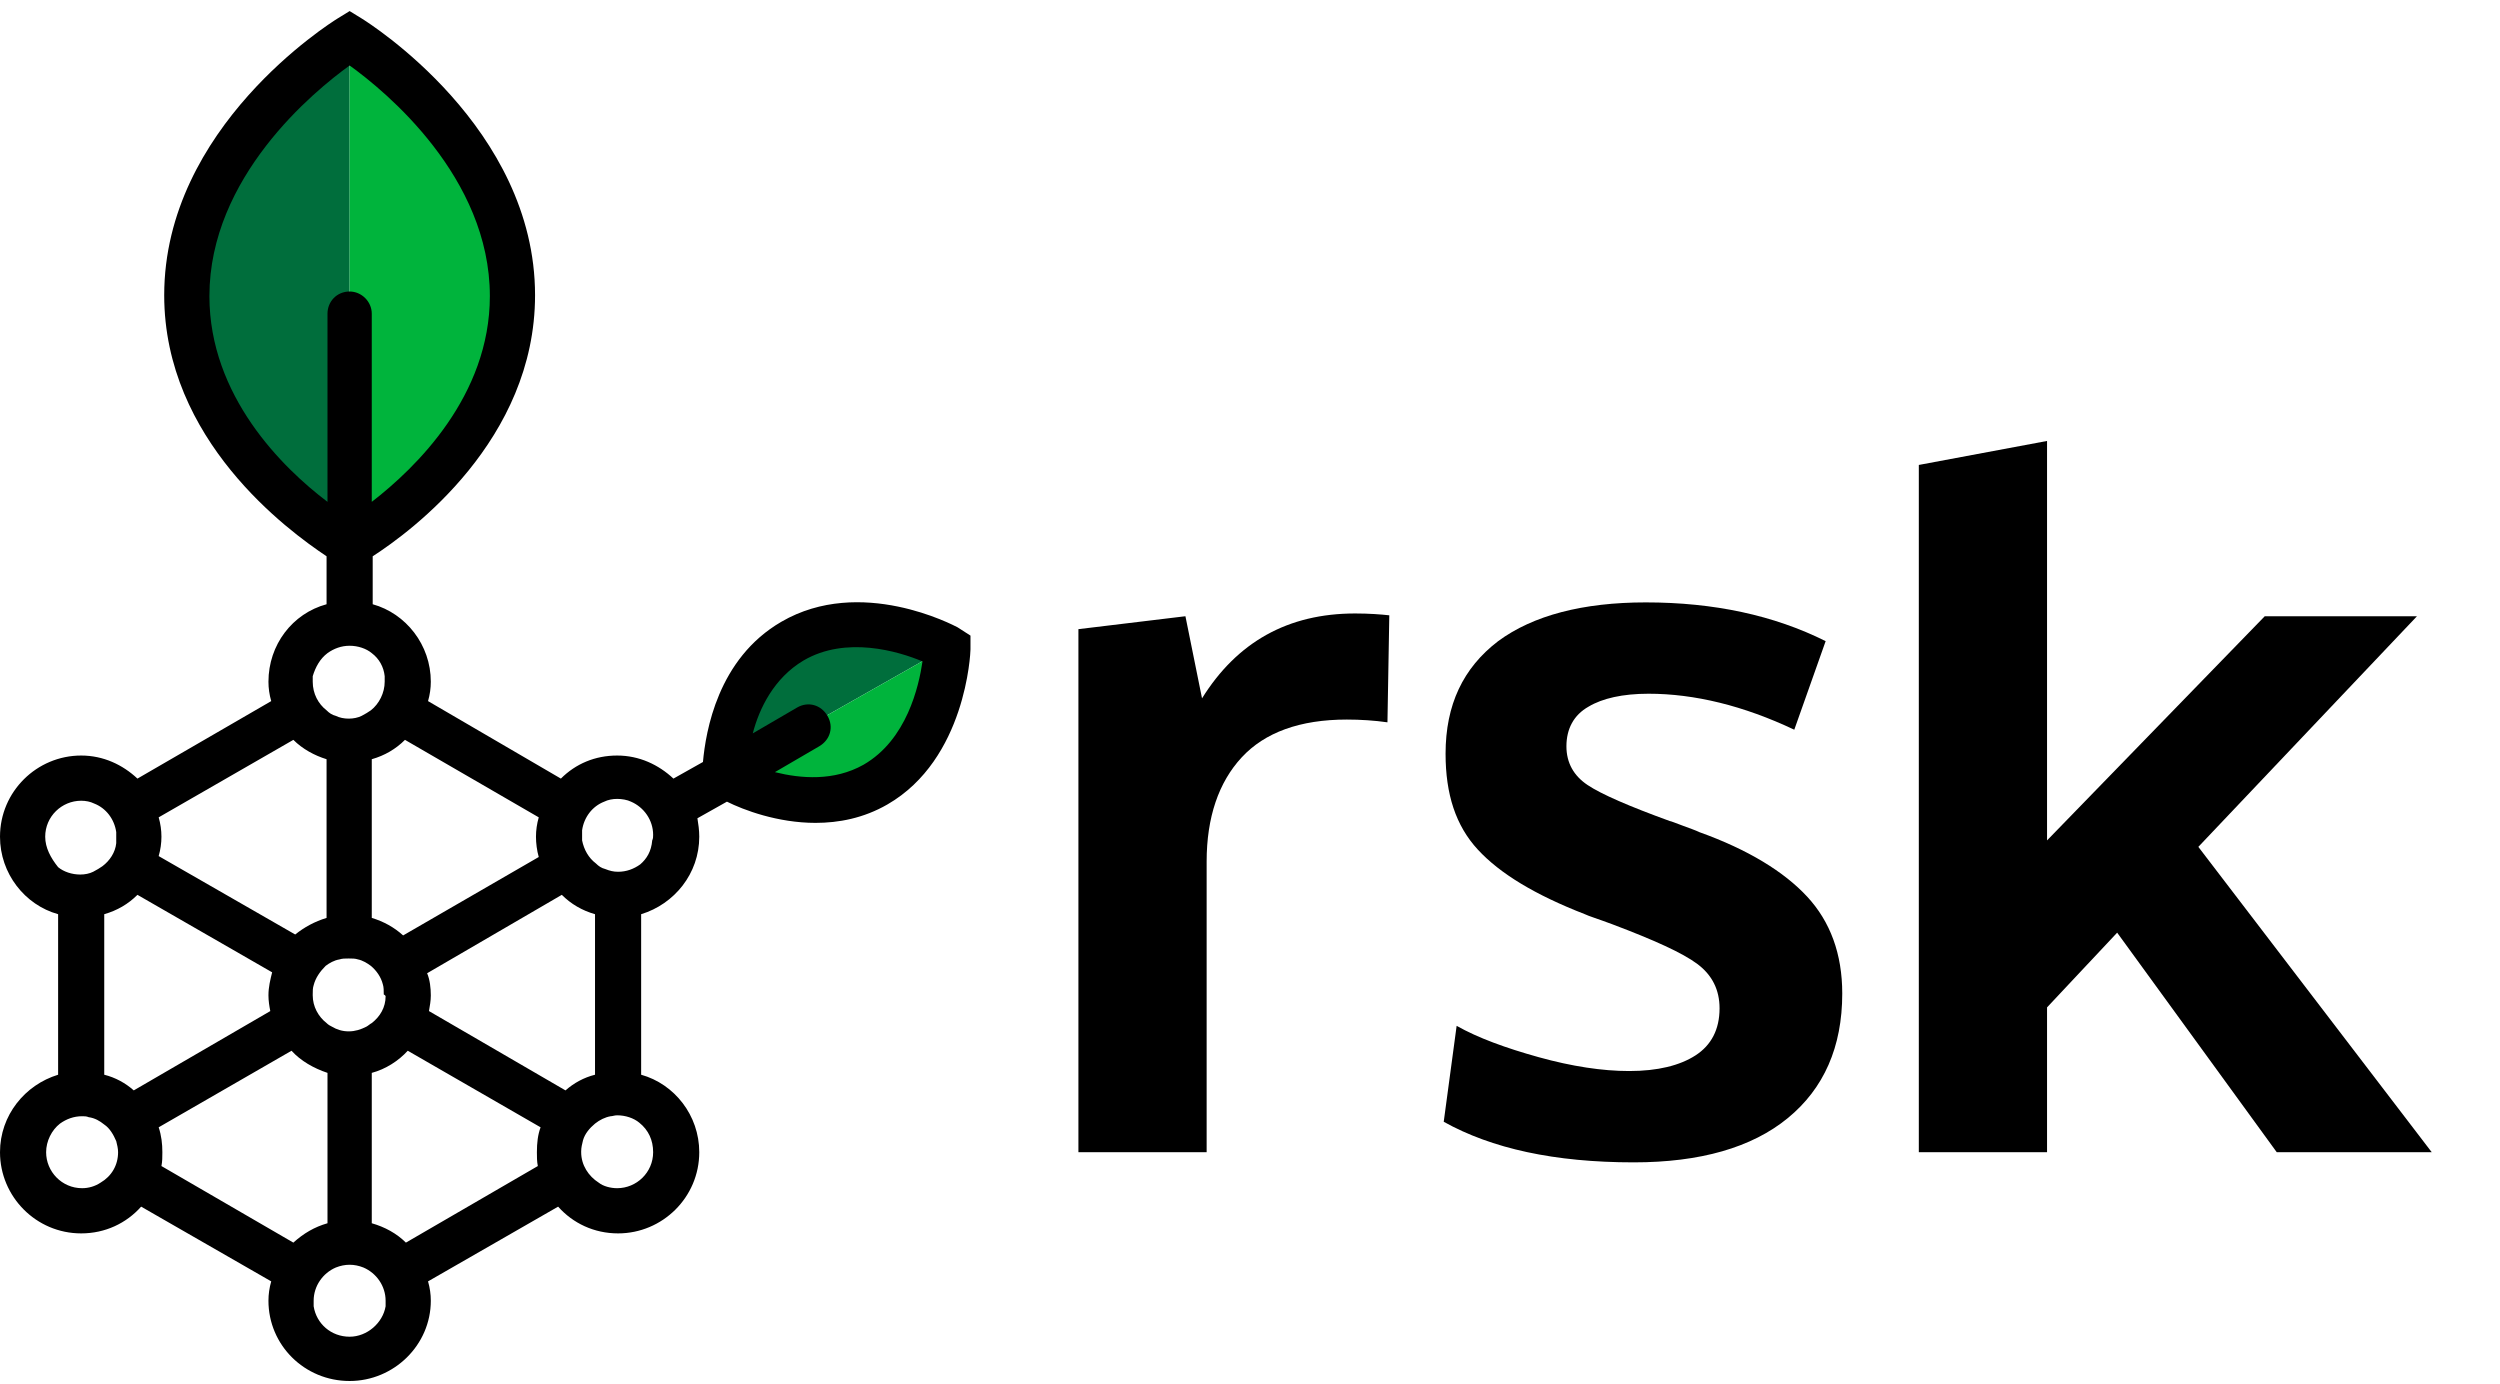
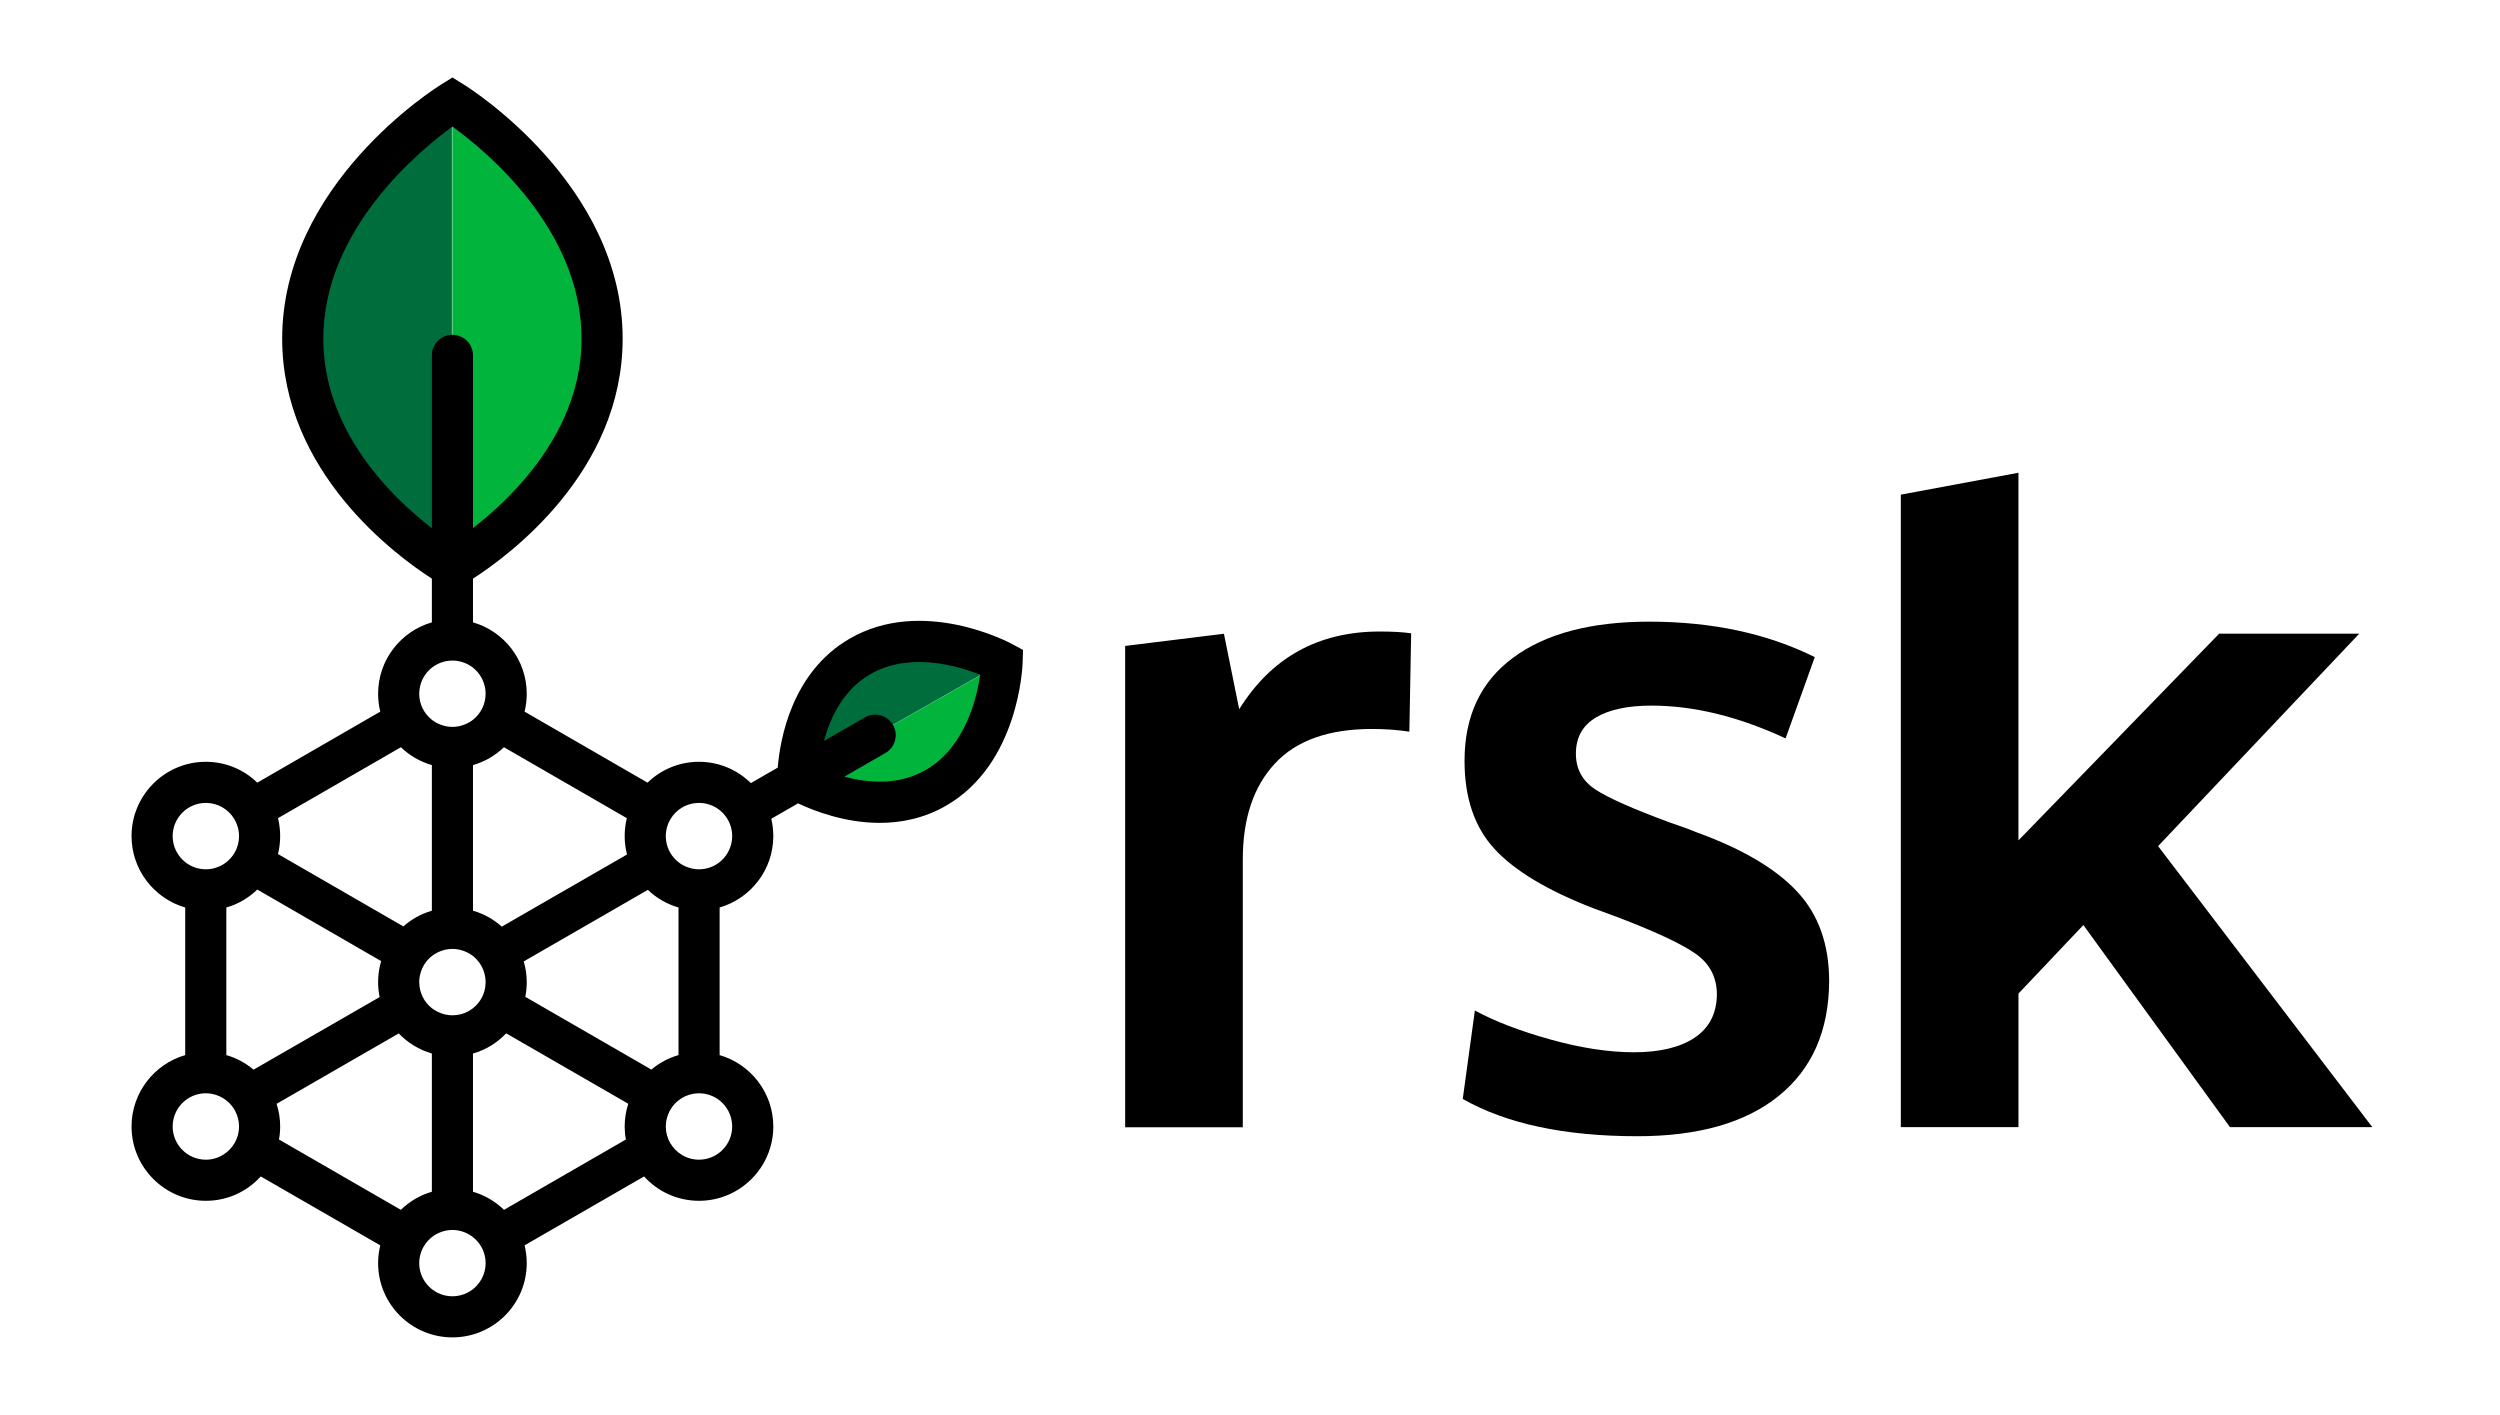
- <svg xmlns="http://www.w3.org/2000/svg" version="1.1" id="Capa_1" x="0px" y="0px" viewBox="0 0 271 150" style="enable-background:new 0 0 271 150;" xml:space="preserve">
-   <style type="text/css">
- 	.st0{fill:#006E3C;}
- 	.st1{fill:#00B43C;}
- </style>
-   <g>
-     <path d="M116.9,124.9V68.2l11.6-1.4l1.8,8.9c3.8-6.1,9.3-9.2,16.6-9.2c1.5,0,2.8,0.1,3.7,0.2l-0.2,11.6c-1.4-0.2-2.9-0.3-4.4-0.3   c-5.1,0-8.9,1.4-11.4,4.1s-3.8,6.5-3.8,11.3v31.5C130.8,124.9,116.9,124.9,116.9,124.9z" />
-     <path d="M177.1,126c-8.6,0-15.4-1.5-20.6-4.4l1.4-10.4c2.3,1.3,5.3,2.4,8.9,3.4c3.6,1,6.9,1.5,9.8,1.5c3.1,0,5.5-0.6,7.2-1.7   s2.6-2.8,2.6-5.1c0-2-0.8-3.6-2.4-4.8c-1.6-1.2-4.7-2.6-9.2-4.3c-1.6-0.6-2.6-0.9-3-1.1c-5.4-2.1-9.2-4.4-11.6-7   c-2.4-2.6-3.5-6-3.5-10.4c0-5.3,1.9-9.3,5.7-12.2c3.8-2.8,9.2-4.2,16-4.2c7.4,0,13.9,1.4,19.5,4.2l-3.4,9.6   c-5.5-2.6-10.8-3.9-15.8-3.9c-2.8,0-5,0.5-6.5,1.4c-1.6,0.9-2.4,2.4-2.4,4.3c0,1.8,0.8,3.2,2.3,4.2s4.5,2.3,8.9,3.9   c0.1,0,0.6,0.2,1.4,0.5c0.8,0.3,1.4,0.5,1.8,0.7c5.3,1.9,9.2,4.3,11.7,7s3.8,6.2,3.8,10.5c0,5.8-2,10.3-5.9,13.5   C189.9,124.4,184.3,126,177.1,126" />
-     <polygon points="238.3,91.8 262,66.8 245.5,66.8 221.9,91.1 221.9,47.8 208,50.4 208,124.9 221.9,124.9 221.9,124.9 221.9,109.2    229.5,101.1 246.8,124.9 263.6,124.9  " />
-     <path class="st0" d="M37.9,58.5v-54c0,0-17.5,8.7-17.5,27.2C20.4,50.2,37.9,58.5,37.9,58.5" />
-     <path class="st1" d="M37.9,4.5c0,0,17.5,8.7,17.5,27.2S37.9,58.5,37.9,58.5V4.5z" />
-     <path class="st0" d="M78.6,83.8l24-13.6c0,0-8.3-5.6-16.5-0.9S78.6,83.8,78.6,83.8" />
-     <path class="st1" d="M102.6,70.2c0,0,0.5,10-7.7,14.6c-8.2,4.7-16.3-1-16.3-1L102.6,70.2z" />
-     <path d="M103.8,68c-0.4-0.2-10.5-5.6-19.1-0.6c-6.9,4-8.2,11.9-8.5,15.2L73,84.4c-1.6-1.5-3.7-2.5-6.1-2.5s-4.5,0.9-6.1,2.5   L46.4,76c0.2-0.7,0.3-1.4,0.3-2.1c0-4-2.7-7.4-6.3-8.4v-5.2C44.6,57.6,58,47.7,58,32C58,13.8,40,2.5,39.2,2l-1.3-0.8L36.6,2   c-0.8,0.5-18.8,11.8-18.8,30c0,15.7,13.4,25.5,17.6,28.3v5.2c-3.7,1-6.3,4.4-6.3,8.4c0,0.7,0.1,1.4,0.3,2.1l-14.5,8.4   c-1.6-1.5-3.7-2.5-6.1-2.5C4,81.9,0,85.8,0,90.7c0,4,2.7,7.4,6.3,8.4v17.4c-3.6,1.1-6.3,4.4-6.3,8.4c0,4.8,3.9,8.8,8.8,8.8   c2.6,0,4.9-1.1,6.5-2.9l14.1,8.1c-0.2,0.7-0.3,1.4-0.3,2.1c0,4.8,3.9,8.7,8.8,8.7c4.8,0,8.8-3.9,8.8-8.7c0-0.7-0.1-1.4-0.3-2.1   l14.1-8.1c1.6,1.8,3.9,2.9,6.5,2.9c4.8,0,8.8-3.9,8.8-8.8c0-4-2.7-7.4-6.3-8.4V99.1c3.6-1.1,6.3-4.4,6.3-8.4c0-0.7-0.1-1.4-0.2-2   l3.2-1.8c1.8,0.9,5.5,2.3,9.6,2.3c2.5,0,5.2-0.5,7.8-2c8.5-4.9,9-16.4,9-16.8v-1.5L103.8,68z M69.4,93.7c-0.7,0.5-1.5,0.8-2.4,0.8   c-0.5,0-0.9-0.1-1.4-0.3c-0.4-0.1-0.7-0.3-1-0.6c-0.8-0.6-1.3-1.5-1.5-2.5c0-0.2,0-0.4,0-0.6s0-0.3,0-0.5c0.2-1.4,1.1-2.6,2.4-3.1   c0.4-0.2,0.9-0.3,1.4-0.3s1.1,0.1,1.5,0.3c1.4,0.6,2.4,2,2.4,3.6c0,0.2,0,0.4-0.1,0.6C70.6,92.3,70.1,93.1,69.4,93.7 M70.8,124.9   c0,2.2-1.8,3.9-3.9,3.9c-0.7,0-1.5-0.2-2-0.6c-1.1-0.7-1.9-1.9-1.9-3.3v-0.1l0,0c0-0.4,0.1-0.8,0.2-1.2c0.2-0.7,0.7-1.3,1.3-1.8   c0.5-0.4,1.1-0.7,1.7-0.8c0.2,0,0.4-0.1,0.7-0.1c0.9,0,1.8,0.3,2.4,0.8C70.3,122.5,70.8,123.6,70.8,124.9 M64.5,116.5   c-1.2,0.3-2.3,0.9-3.2,1.7l-14.8-8.6l0,0c0.1-0.6,0.2-1.1,0.2-1.7c0-0.8-0.1-1.7-0.4-2.4L60.9,97c1,1,2.2,1.7,3.6,2.1V116.5z    M37.9,144.9c-2,0-3.6-1.4-3.9-3.3c0-0.2,0-0.4,0-0.6c0-1.6,1-3,2.4-3.6c0.5-0.2,1-0.3,1.5-0.3s1,0.1,1.5,0.3   c1.4,0.6,2.4,2,2.4,3.6c0,0.2,0,0.4,0,0.6C41.5,143.4,39.8,144.9,37.9,144.9 M29.3,109.6l-14.8,8.6c-0.9-0.8-2-1.4-3.2-1.7V99.1   c1.4-0.4,2.6-1.1,3.6-2.1l14.6,8.4c-0.2,0.8-0.4,1.6-0.4,2.5C29.1,108.5,29.2,109.1,29.3,109.6L29.3,109.6z M12.8,124.9   c0,1.4-0.7,2.6-1.9,3.3c-0.6,0.4-1.3,0.6-2,0.6c-2.2,0-3.9-1.8-3.9-3.9c0-1.2,0.6-2.4,1.5-3.1c0.7-0.5,1.5-0.8,2.4-0.8   c0.2,0,0.5,0,0.7,0.1c0.7,0.1,1.2,0.4,1.7,0.8c0.6,0.4,1,1.1,1.3,1.8C12.7,124.1,12.8,124.5,12.8,124.9   C12.8,124.8,12.8,124.8,12.8,124.9 M4.9,90.7c0-2.2,1.8-3.9,3.9-3.9c0.5,0,1,0.1,1.4,0.3c1.3,0.5,2.2,1.7,2.4,3.1   c0,0.2,0,0.4,0,0.6s0,0.4,0,0.6c-0.1,1-0.7,1.9-1.5,2.5c-0.3,0.2-0.6,0.4-1,0.6s-0.9,0.3-1.4,0.3c-0.9,0-1.8-0.3-2.4-0.8   C5.5,93,4.9,91.9,4.9,90.7 M35.5,70.8c0.7-0.5,1.5-0.8,2.4-0.8s1.8,0.3,2.4,0.8c0.8,0.6,1.3,1.5,1.4,2.5c0,0.2,0,0.4,0,0.6   c0,1.2-0.6,2.4-1.5,3.1c-0.3,0.2-0.6,0.4-1,0.6s-0.9,0.3-1.4,0.3s-1-0.1-1.4-0.3c-0.4-0.1-0.7-0.3-1-0.6c-0.9-0.7-1.5-1.8-1.5-3.1   c0-0.2,0-0.4,0-0.6C34.2,72.3,34.7,71.4,35.5,70.8 M41.8,108c0,1.2-0.6,2.2-1.5,2.9c-0.2,0.1-0.4,0.3-0.6,0.4   c-0.6,0.3-1.2,0.5-1.9,0.5s-1.3-0.2-1.8-0.5c-0.2-0.1-0.4-0.2-0.6-0.4c-0.9-0.7-1.5-1.8-1.5-3v-0.1c0-0.4,0-0.7,0.1-1   c0.2-0.8,0.7-1.5,1.3-2.1c0.4-0.3,0.9-0.6,1.5-0.7c0.3-0.1,0.6-0.1,1-0.1s0.7,0,1,0.1c0.5,0.1,1,0.4,1.4,0.7c0.6,0.5,1.1,1.2,1.3,2   c0.1,0.3,0.1,0.7,0.1,1.1C41.8,107.9,41.8,108,41.8,108L41.8,108z M58.4,88.6c-0.2,0.7-0.3,1.4-0.3,2.1s0.1,1.5,0.3,2.2l-14.7,8.5   c-1-0.9-2.1-1.5-3.4-1.9V82.3c1.4-0.4,2.6-1.1,3.6-2.1L58.4,88.6z M22.7,32.1c0-12.9,11.3-22.2,15.2-25c3.9,2.8,15.2,12.1,15.2,25   c0,10.8-8,18.6-12.8,22.3V34c0-1.3-1.1-2.4-2.4-2.4c-1.4,0-2.4,1.1-2.4,2.4v20.4C30.6,50.7,22.7,42.9,22.7,32.1 M31.8,80.2   c1,1,2.3,1.7,3.6,2.1v17.2c-1.3,0.4-2.4,1-3.4,1.8l-14.8-8.5c0.2-0.7,0.3-1.4,0.3-2.1s-0.1-1.4-0.3-2.1L31.8,80.2z M17.5,126.4   c0.1-0.5,0.1-1,0.1-1.5c0-0.9-0.1-1.8-0.4-2.7l14.4-8.3c1,1.1,2.4,1.9,3.9,2.4v16.3c-1.4,0.4-2.6,1.1-3.7,2.1L17.5,126.4z    M44,134.7c-1-1-2.3-1.7-3.7-2.1v-16.3c1.5-0.4,2.9-1.3,3.9-2.4l14.4,8.3c-0.3,0.8-0.4,1.7-0.4,2.7c0,0.5,0,1,0.1,1.5L44,134.7z    M93.6,82.9c-3.2,1.8-6.8,1.5-9.6,0.8l4.8-2.8c1.2-0.7,1.6-2.1,0.9-3.3c-0.7-1.2-2.1-1.6-3.3-0.9l-4.8,2.8c0.7-2.7,2.3-6,5.5-7.9   c4.6-2.7,10.3-1,12.9,0.1C99.6,74.4,98.3,80.2,93.6,82.9" />
+ <svg xmlns="http://www.w3.org/2000/svg" version="1.1" width="288" height="163" viewBox="0 0 288 163" xml:space="preserve">
+   <defs>
+ </defs>
+   <g transform="matrix(0.9 0 0 0.9 144.19 81.5)">
+     <g style="">
+       <g transform="matrix(1.33 0 0 -1.33 2.11 22.01)" id="path22" clip-path="url(#CLIPPATH_10)">
+         <clipPath id="CLIPPATH_10">
+           <path transform="matrix(1 0 0 1 -1.58 16.51) translate(-141.73, -86.23)" id="path16" d="M 0 172.465 H 283.465 V 0 H 0 Z" stroke-linecap="round" />
+         </clipPath>
+         <path style="stroke: none; stroke-width: 1; stroke-dasharray: none; stroke-linecap: butt; stroke-dashoffset: 0; stroke-linejoin: miter; stroke-miterlimit: 4; fill: rgb(0,0,0); fill-rule: nonzero; opacity: 1;" transform=" translate(-13.76, -23.85)" d="m 0 0 l -0.001 46.32 l 9.506 1.172 l 1.47 -7.261 c 3.11 4.985 7.618 7.477 13.525 7.477 c 1.239 0 2.248 -0.058 3.025 -0.173 L 27.352 38.07 c -1.151 0.174 -2.348 0.26 -3.586 0.26 c -4.178 0 -7.297 -1.109 -9.355 -3.327 c -2.062 -2.219 -3.09 -5.301 -3.09 -9.248 L 11.321 0 Z" stroke-linecap="round" />
+       </g>
+       <g transform="matrix(1.33 0 0 -1.33 50.47 21.95)" id="path26" clip-path="url(#CLIPPATH_11)">
+         <clipPath id="CLIPPATH_11">
+           <path transform="matrix(1 0 0 1 -37.85 16.47) translate(-141.73, -86.23)" id="path16" d="M 0 172.465 H 283.465 V 0 H 0 Z" stroke-linecap="round" />
+         </clipPath>
+         <path style="stroke: none; stroke-width: 1; stroke-dasharray: none; stroke-linecap: butt; stroke-dashoffset: 0; stroke-linejoin: miter; stroke-miterlimit: 4; fill: rgb(0,0,0); fill-rule: nonzero; opacity: 1;" transform=" translate(-0.82, -24.76)" d="m 0 0 c -7.001 0 -12.604 1.196 -16.811 3.587 l 1.167 8.513 c 1.902 -1.037 4.322 -1.966 7.26 -2.787 c 2.94 -0.822 5.618 -1.233 8.038 -1.233 c 2.507 0 4.458 0.469 5.856 1.405 c 1.396 0.936 2.11 2.313 2.138 4.127 c 0 1.643 -0.655 2.94 -1.965 3.89 c -1.312 0.95 -3.811 2.131 -7.498 3.543 c -1.267 0.461 -2.088 0.764 -2.463 0.908 c -4.379 1.699 -7.535 3.593 -9.464 5.683 c -1.93 2.088 -2.897 4.918 -2.897 8.49 c 0 4.322 1.563 7.635 4.69 9.939 c 3.124 2.305 7.481 3.457 13.071 3.457 c 6.05 0 11.366 -1.137 15.946 -3.412 L 14.26 38.287 c -4.525 2.103 -8.831 3.155 -12.922 3.155 c -2.275 0 -4.056 -0.382 -5.337 -1.146 c -1.281 -0.764 -1.923 -1.922 -1.923 -3.479 c 0 -1.467 0.62 -2.614 1.859 -3.435 c 1.238 -0.82 3.658 -1.894 7.261 -3.218 c 0.115 -0.03 0.489 -0.16 1.123 -0.39 c 0.634 -0.23 1.124 -0.419 1.47 -0.562 c 4.35 -1.585 7.548 -3.479 9.593 -5.682 c 2.046 -2.202 3.068 -5.077 3.068 -8.62 C 18.424 10.156 16.811 6.483 13.612 3.89 C 10.414 1.297 5.877 0 0 0" stroke-linecap="round" />
+       </g>
+       <g transform="matrix(1.33 0 0 -1.33 113.27 11.83)" id="path30" clip-path="url(#CLIPPATH_12)">
+         <clipPath id="CLIPPATH_12">
+           <path transform="matrix(1 0 0 1 -84.95 8.87) translate(-141.73, -86.23)" id="path16" d="M 0 172.465 H 283.465 V 0 H 0 Z" stroke-linecap="round" />
+         </clipPath>
+         <path style="stroke: none; stroke-width: 1; stroke-dasharray: none; stroke-linecap: butt; stroke-dashoffset: 0; stroke-linejoin: miter; stroke-miterlimit: 4; fill: rgb(0,0,0); fill-rule: nonzero; opacity: 1;" transform=" translate(2.07, -4.45)" d="M 0 0 L 19.362 20.449 H 5.879 L -13.438 0.552 v 35.383 l -11.322 -2.109 l 0.002 -60.87 h 11.32 h 0.002 v 12.855 l 6.245 6.594 l 14.108 -19.448 h 13.7 z" stroke-linecap="round" />
+       </g>
+       <g transform="matrix(1.33 0 0 -1.33 -111.85 -47.97)" id="path34" clip-path="url(#CLIPPATH_13)">
+         <clipPath id="CLIPPATH_13">
+           <path transform="matrix(1 0 0 1 83.89 -35.98) translate(-141.73, -86.23)" id="path16" d="M 0 172.465 H 283.465 V 0 H 0 Z" stroke-linecap="round" />
+         </clipPath>
+         <path style="stroke: none; stroke-width: 1; stroke-dasharray: none; stroke-linecap: butt; stroke-dashoffset: 0; stroke-linejoin: miter; stroke-miterlimit: 4; fill: rgb(0,110,60); fill-rule: nonzero; opacity: 1;" transform=" translate(7.13, -22.04)" d="m 0 0 v 44.086 c 0 0 -14.263 -7.107 -14.263 -22.218 C -14.263 6.757 0 0 0 0" stroke-linecap="round" />
+       </g>
+       <g transform="matrix(1.33 0 0 -1.33 -92.83 -47.97)" id="path38" clip-path="url(#CLIPPATH_14)">
+         <clipPath id="CLIPPATH_14">
+           <path transform="matrix(1 0 0 1 69.63 -35.98) translate(-141.73, -86.23)" id="path16" d="M 0 172.465 H 283.465 V 0 H 0 Z" stroke-linecap="round" />
+         </clipPath>
+         <path style="stroke: none; stroke-width: 1; stroke-dasharray: none; stroke-linecap: butt; stroke-dashoffset: 0; stroke-linejoin: miter; stroke-miterlimit: 4; fill: rgb(0,180,60); fill-rule: nonzero; opacity: 1;" transform=" translate(-7.13, 22.04)" d="M 0 0 C 0 0 14.263 -7.107 14.263 -22.218 C 14.263 -37.33 0 -44.086 0 -44.086 Z" stroke-linecap="round" />
+       </g>
+       <g transform="matrix(1.33 0 0 -1.33 -44.89 0.14)" id="path42" clip-path="url(#CLIPPATH_15)">
+         <clipPath id="CLIPPATH_15">
+           <path transform="matrix(1 0 0 1 33.67 0.11) translate(-141.73, -86.23)" id="path16" d="M 0 172.465 H 283.465 V 0 H 0 Z" stroke-linecap="round" />
+         </clipPath>
+         <path style="stroke: none; stroke-width: 1; stroke-dasharray: none; stroke-linecap: butt; stroke-dashoffset: 0; stroke-linejoin: miter; stroke-miterlimit: 4; fill: rgb(0,110,60); fill-rule: nonzero; opacity: 1;" transform=" translate(-9.79, -6.7)" d="m 0 0 l 19.599 11.146 c 0 0 -6.766 4.544 -13.483 0.724 C -0.602 8.049 0 0 0 0" stroke-linecap="round" />
+       </g>
+       <g transform="matrix(1.33 0 0 -1.33 -44.88 3.19)" id="path46" clip-path="url(#CLIPPATH_16)">
+         <clipPath id="CLIPPATH_16">
+           <path transform="matrix(1 0 0 1 33.66 2.39) translate(-141.73, -86.23)" id="path16" d="M 0 172.465 H 283.465 V 0 H 0 Z" stroke-linecap="round" />
+         </clipPath>
+         <path style="stroke: none; stroke-width: 1; stroke-dasharray: none; stroke-linecap: butt; stroke-dashoffset: 0; stroke-linejoin: miter; stroke-miterlimit: 4; fill: rgb(0,180,60); fill-rule: nonzero; opacity: 1;" transform=" translate(9.8, 6.73)" d="m 0 0 c 0 0 0.446 -8.138 -6.271 -11.958 c -6.718 -3.82 -13.328 0.812 -13.328 0.812 z" stroke-linecap="round" />
+       </g>
+       <g transform="matrix(1.33 0 0 -1.33 -86.32 0)" id="path50" clip-path="url(#CLIPPATH_17)">
+         <clipPath id="CLIPPATH_17">
+           <path transform="matrix(1 0 0 1 64.74 0) translate(-141.73, -86.23)" id="path16" d="M 0 172.465 H 283.465 V 0 H 0 Z" stroke-linecap="round" />
+         </clipPath>
+         <path style="stroke: none; stroke-width: 1; stroke-dasharray: none; stroke-linecap: butt; stroke-dashoffset: 0; stroke-linejoin: miter; stroke-miterlimit: 4; fill: rgb(0,0,0); fill-rule: nonzero; opacity: 1;" transform=" translate(33.53, -6.02)" d="m 0 0 c -2.626 -1.511 -5.591 -1.244 -7.829 -0.641 l 3.958 2.282 c 0.942 0.54 1.273 1.755 0.726 2.698 C -3.691 5.289 -4.9 5.612 -5.85 5.065 L -9.786 2.799 c 0.598 2.231 1.849 4.922 4.461 6.426 c 3.778 2.18 8.433 0.798 10.57 -0.051 C 4.921 6.9 3.806 2.194 0 0 m -40.582 -42.329 c -0.827 0.806 -1.849 1.41 -2.985 1.741 v 13.304 c 1.237 0.352 2.338 1.036 3.194 1.942 l 11.75 -6.777 c -0.223 -0.692 -0.345 -1.425 -0.345 -2.188 c 0 -0.424 0.036 -0.849 0.115 -1.252 z m -21.657 6.77 c 0.079 0.403 0.115 0.828 0.115 1.252 c 0 0.763 -0.122 1.496 -0.345 2.18 l 11.757 6.778 c 0.856 -0.899 1.957 -1.583 3.187 -1.935 v -13.304 c -1.137 -0.331 -2.159 -0.935 -2.986 -1.741 z m 11.736 37.753 c 0.827 -0.798 1.841 -1.395 2.978 -1.719 v -14.016 c -1.029 -0.295 -1.957 -0.813 -2.741 -1.512 l -12.067 6.966 c 0.137 0.554 0.209 1.129 0.209 1.727 c 0 0.596 -0.072 1.173 -0.209 1.726 z m -7.469 39.316 c 0 10.512 9.267 18.125 12.426 20.413 c 3.166 -2.281 12.426 -9.865 12.426 -20.413 c 0 -8.8 -6.511 -15.175 -10.447 -18.226 v 16.621 c 0 1.094 -0.886 1.979 -1.979 1.979 c -1.094 0 -1.979 -0.885 -1.979 -1.979 V 23.277 c -3.943 3.043 -10.447 9.404 -10.447 18.233 M -28.76 -4.634 c -0.136 -0.553 -0.208 -1.13 -0.208 -1.726 c 0 -0.612 0.079 -1.202 0.223 -1.771 l -12.052 -6.943 c -0.785 0.705 -1.727 1.238 -2.77 1.533 V 0.475 c 1.136 0.324 2.151 0.921 2.979 1.719 z m -13.598 -15.908 c -0.029 -0.972 -0.497 -1.82 -1.209 -2.382 c -0.144 -0.108 -0.303 -0.216 -0.461 -0.303 c -0.453 -0.244 -0.971 -0.38 -1.518 -0.38 c -0.533 0 -1.043 0.136 -1.49 0.374 c -0.172 0.086 -0.338 0.194 -0.489 0.309 c -0.719 0.569 -1.187 1.439 -1.208 2.418 c -0.008 0.028 -0.008 0.065 -0.008 0.093 c 0 0.288 0.036 0.561 0.116 0.828 c 0.172 0.676 0.568 1.259 1.1 1.684 c 0.346 0.265 0.749 0.467 1.188 0.583 c 0.251 0.064 0.518 0.1 0.791 0.1 c 0.288 0 0.561 -0.036 0.827 -0.115 c 0.425 -0.108 0.813 -0.31 1.152 -0.568 c 0.518 -0.418 0.913 -0.987 1.093 -1.649 c 0.079 -0.273 0.122 -0.56 0.122 -0.863 c 0 -0.043 0 -0.086 -0.006 -0.122 z m -5.167 30.393 c 0.547 0.424 1.238 0.683 1.979 0.683 c 0.741 0 1.432 -0.259 1.979 -0.683 c 0.626 -0.497 1.057 -1.217 1.18 -2.044 c 0.021 -0.151 0.035 -0.309 0.035 -0.468 c 0 -1.014 -0.474 -1.921 -1.215 -2.504 c -0.238 -0.187 -0.511 -0.345 -0.799 -0.453 c -0.367 -0.151 -0.763 -0.231 -1.18 -0.231 c -0.417 0 -0.813 0.08 -1.18 0.231 c -0.288 0.108 -0.561 0.266 -0.799 0.453 c -0.741 0.583 -1.216 1.49 -1.216 2.504 c 0 0.159 0.014 0.317 0.036 0.468 c 0.122 0.827 0.554 1.547 1.18 2.044 M -72.471 -6.36 c 0 1.762 1.432 3.194 3.195 3.194 c 0.41 0 0.806 -0.079 1.173 -0.223 c 1.043 -0.41 1.82 -1.36 1.986 -2.511 c 0.021 -0.151 0.035 -0.302 0.035 -0.46 c 0 -0.159 -0.014 -0.31 -0.035 -0.461 c -0.115 -0.834 -0.562 -1.561 -1.188 -2.051 c -0.237 -0.187 -0.503 -0.345 -0.791 -0.453 c -0.367 -0.151 -0.763 -0.23 -1.18 -0.23 c -0.748 0 -1.439 0.259 -1.986 0.691 c -0.734 0.583 -1.209 1.489 -1.209 2.504 m 6.389 -27.947 c 0 -1.151 -0.611 -2.159 -1.525 -2.719 c -0.482 -0.303 -1.058 -0.476 -1.669 -0.476 c -1.763 0 -3.195 1.433 -3.195 3.195 c 0 1.015 0.475 1.921 1.209 2.504 c 0.547 0.432 1.238 0.691 1.986 0.691 c 0.187 0 0.374 -0.015 0.554 -0.05 c 0.533 -0.094 1.014 -0.317 1.417 -0.634 c 0.468 -0.367 0.828 -0.863 1.029 -1.432 c 0.115 -0.309 0.18 -0.64 0.188 -0.985 c 0.006 -0.029 0.006 -0.065 0.006 -0.094 m 13.528 12.455 l -12.132 -6.987 c -0.755 0.641 -1.647 1.123 -2.619 1.403 v 14.205 c 1.138 0.323 2.152 0.927 2.979 1.726 l 11.923 -6.886 c -0.195 -0.64 -0.295 -1.317 -0.295 -2.022 c 0 -0.489 0.05 -0.971 0.144 -1.432 z m 7.008 -28.795 c -1.598 0 -2.921 1.172 -3.159 2.705 c -0.022 0.159 -0.036 0.317 -0.036 0.482 c 0 1.339 0.828 2.482 1.993 2.957 c 0.374 0.151 0.777 0.238 1.202 0.238 c 0.424 0 0.827 -0.087 1.202 -0.238 c 1.165 -0.475 1.992 -1.618 1.992 -2.957 c 0 -0.165 -0.014 -0.323 -0.035 -0.482 c -0.238 -1.533 -1.562 -2.705 -3.159 -2.705 m 21.758 23.211 c -0.971 -0.28 -1.856 -0.754 -2.611 -1.395 l -12.132 7.001 v 0.007 c 0.087 0.453 0.137 0.928 0.137 1.41 c 0 0.691 -0.101 1.36 -0.288 1.993 l 11.944 6.886 c 0.821 -0.784 1.828 -1.374 2.95 -1.697 z m 5.166 -6.871 c 0 -1.762 -1.431 -3.195 -3.194 -3.195 c -0.612 0 -1.187 0.173 -1.669 0.476 c -0.914 0.56 -1.526 1.568 -1.526 2.719 c 0 0.036 0 0.058 0.008 0.094 v 0.007 c 0.006 0.346 0.071 0.669 0.187 0.978 c 0.201 0.569 0.561 1.065 1.028 1.432 c 0.403 0.324 0.892 0.547 1.425 0.634 c 0.173 0.035 0.36 0.05 0.547 0.05 c 0.748 0 1.439 -0.259 1.986 -0.691 c 0.734 -0.583 1.208 -1.489 1.208 -2.504 m -1.208 25.443 c -0.547 -0.432 -1.238 -0.691 -1.986 -0.691 c -0.396 0 -0.77 0.072 -1.122 0.208 c -0.31 0.109 -0.598 0.274 -0.85 0.475 c -0.626 0.49 -1.072 1.217 -1.187 2.051 c -0.022 0.151 -0.036 0.302 -0.036 0.461 c 0 0.136 0.008 0.273 0.029 0.403 c 0.144 1.172 0.928 2.151 1.993 2.568 c 0.367 0.144 0.763 0.223 1.173 0.223 c 0.439 0 0.863 -0.086 1.245 -0.252 c 1.144 -0.481 1.949 -1.618 1.949 -2.942 c 0 -0.18 -0.014 -0.353 -0.043 -0.526 c -0.136 -0.799 -0.561 -1.496 -1.165 -1.978 M 8.289 12.139 c -0.346 0.187 -8.613 4.547 -15.592 0.51 c -5.598 -3.23 -6.714 -9.72 -6.936 -12.419 l -2.584 -1.489 c -1.287 1.267 -3.051 2.051 -4.993 2.051 c -1.921 0 -3.67 -0.763 -4.951 -2.008 L -38.603 5.62 c 0.137 0.554 0.209 1.13 0.209 1.719 c 0 3.26 -2.188 6.015 -5.173 6.872 v 4.209 c 3.453 2.216 14.404 10.267 14.404 23.09 c 0 14.836 -14.714 24.111 -15.34 24.492 l -1.043 0.648 l -1.036 -0.648 C -47.215 65.621 -61.93 56.346 -61.93 41.51 c 0 -12.823 10.951 -20.874 14.405 -23.09 v -4.209 c -2.986 -0.857 -5.173 -3.612 -5.173 -6.872 c 0 -0.589 0.072 -1.165 0.209 -1.719 l -11.837 -6.836 c -1.28 1.245 -3.029 2.008 -4.95 2.008 c -3.943 0 -7.152 -3.209 -7.152 -7.152 c 0 -3.252 2.187 -6.008 5.166 -6.871 v -14.205 c -2.979 -0.863 -5.166 -3.619 -5.166 -6.871 c 0 -3.943 3.209 -7.152 7.152 -7.152 c 2.094 0 3.979 0.899 5.281 2.346 l 11.506 -6.634 c -0.137 -0.547 -0.209 -1.123 -0.209 -1.713 c 0 -3.942 3.209 -7.144 7.152 -7.144 c 3.943 0 7.152 3.202 7.152 7.144 c 0 0.59 -0.072 1.166 -0.209 1.713 l 11.505 6.634 c 1.303 -1.447 3.188 -2.346 5.282 -2.346 c 3.943 0 7.152 3.209 7.152 7.152 c 0 3.252 -2.188 6.008 -5.166 6.871 v 14.205 c 2.978 0.863 5.166 3.619 5.166 6.871 c 0 0.575 -0.072 1.136 -0.194 1.669 l 2.576 1.482 c 1.511 -0.712 4.482 -1.878 7.864 -1.878 c 2.058 0 4.267 0.432 6.397 1.662 c 6.979 4.029 7.339 13.369 7.353 13.758 l 0.036 1.223 z" stroke-linecap="round" />
+       </g>
+     </g>
  </g>
</svg>
